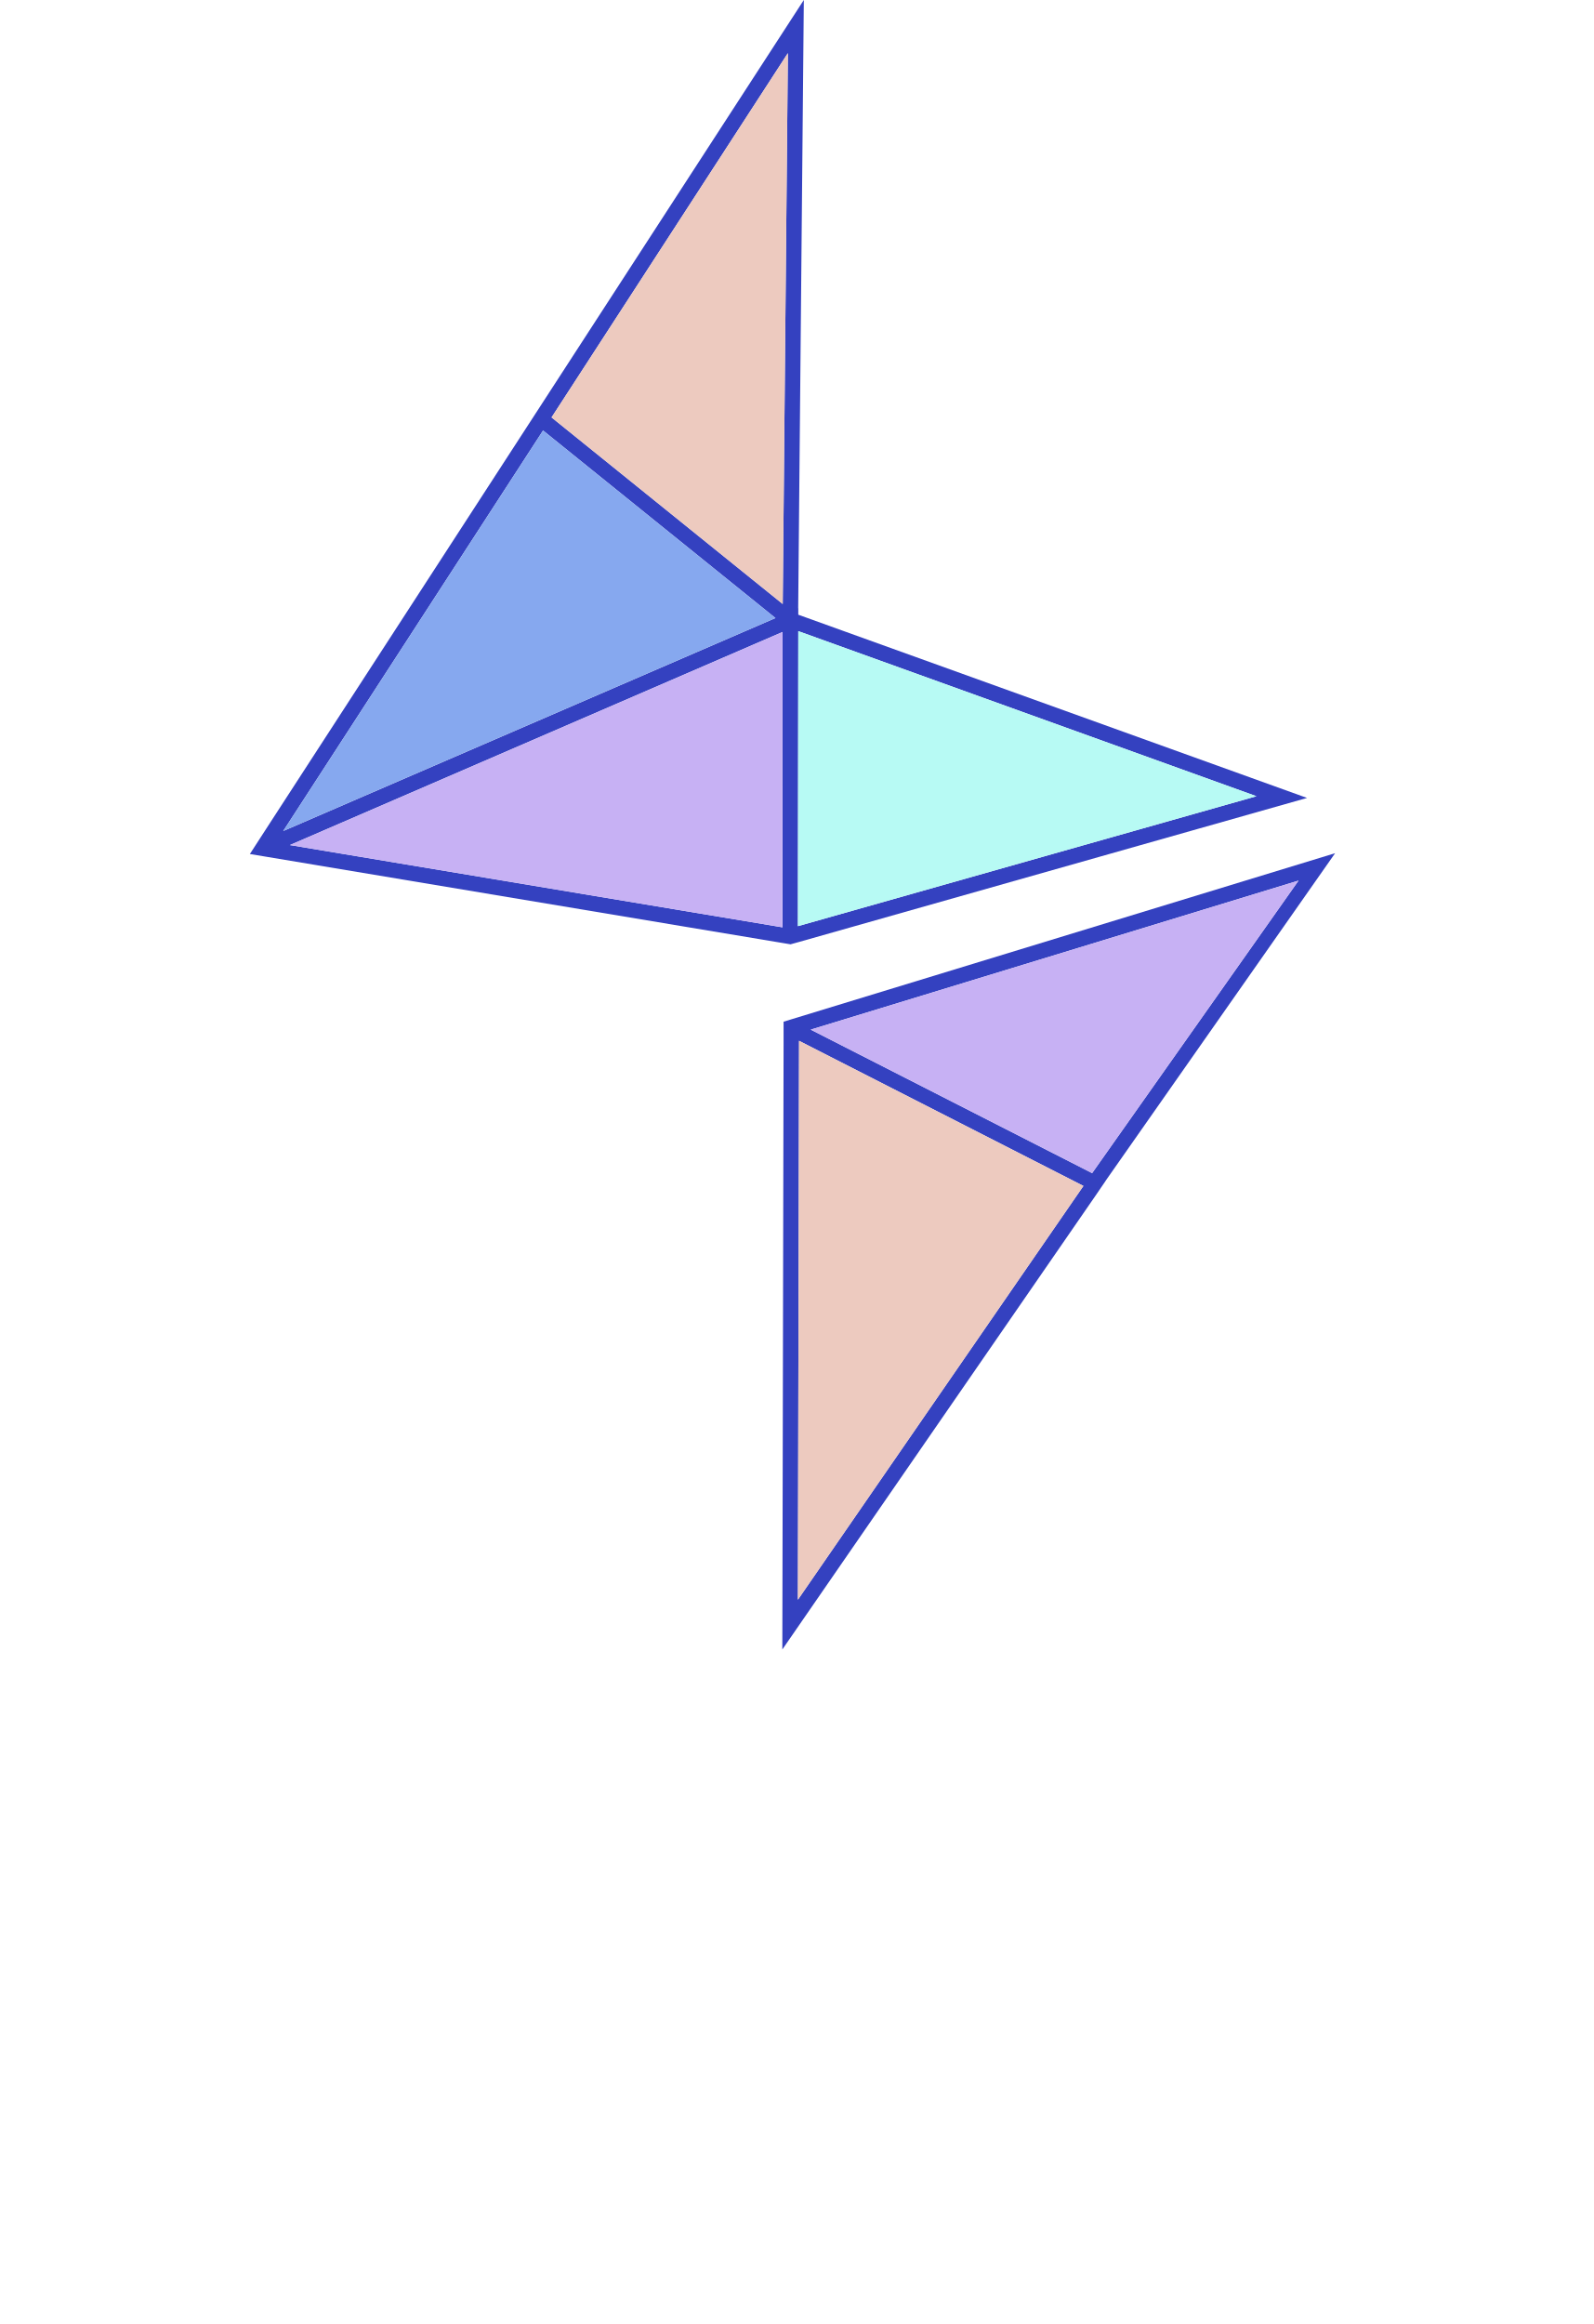
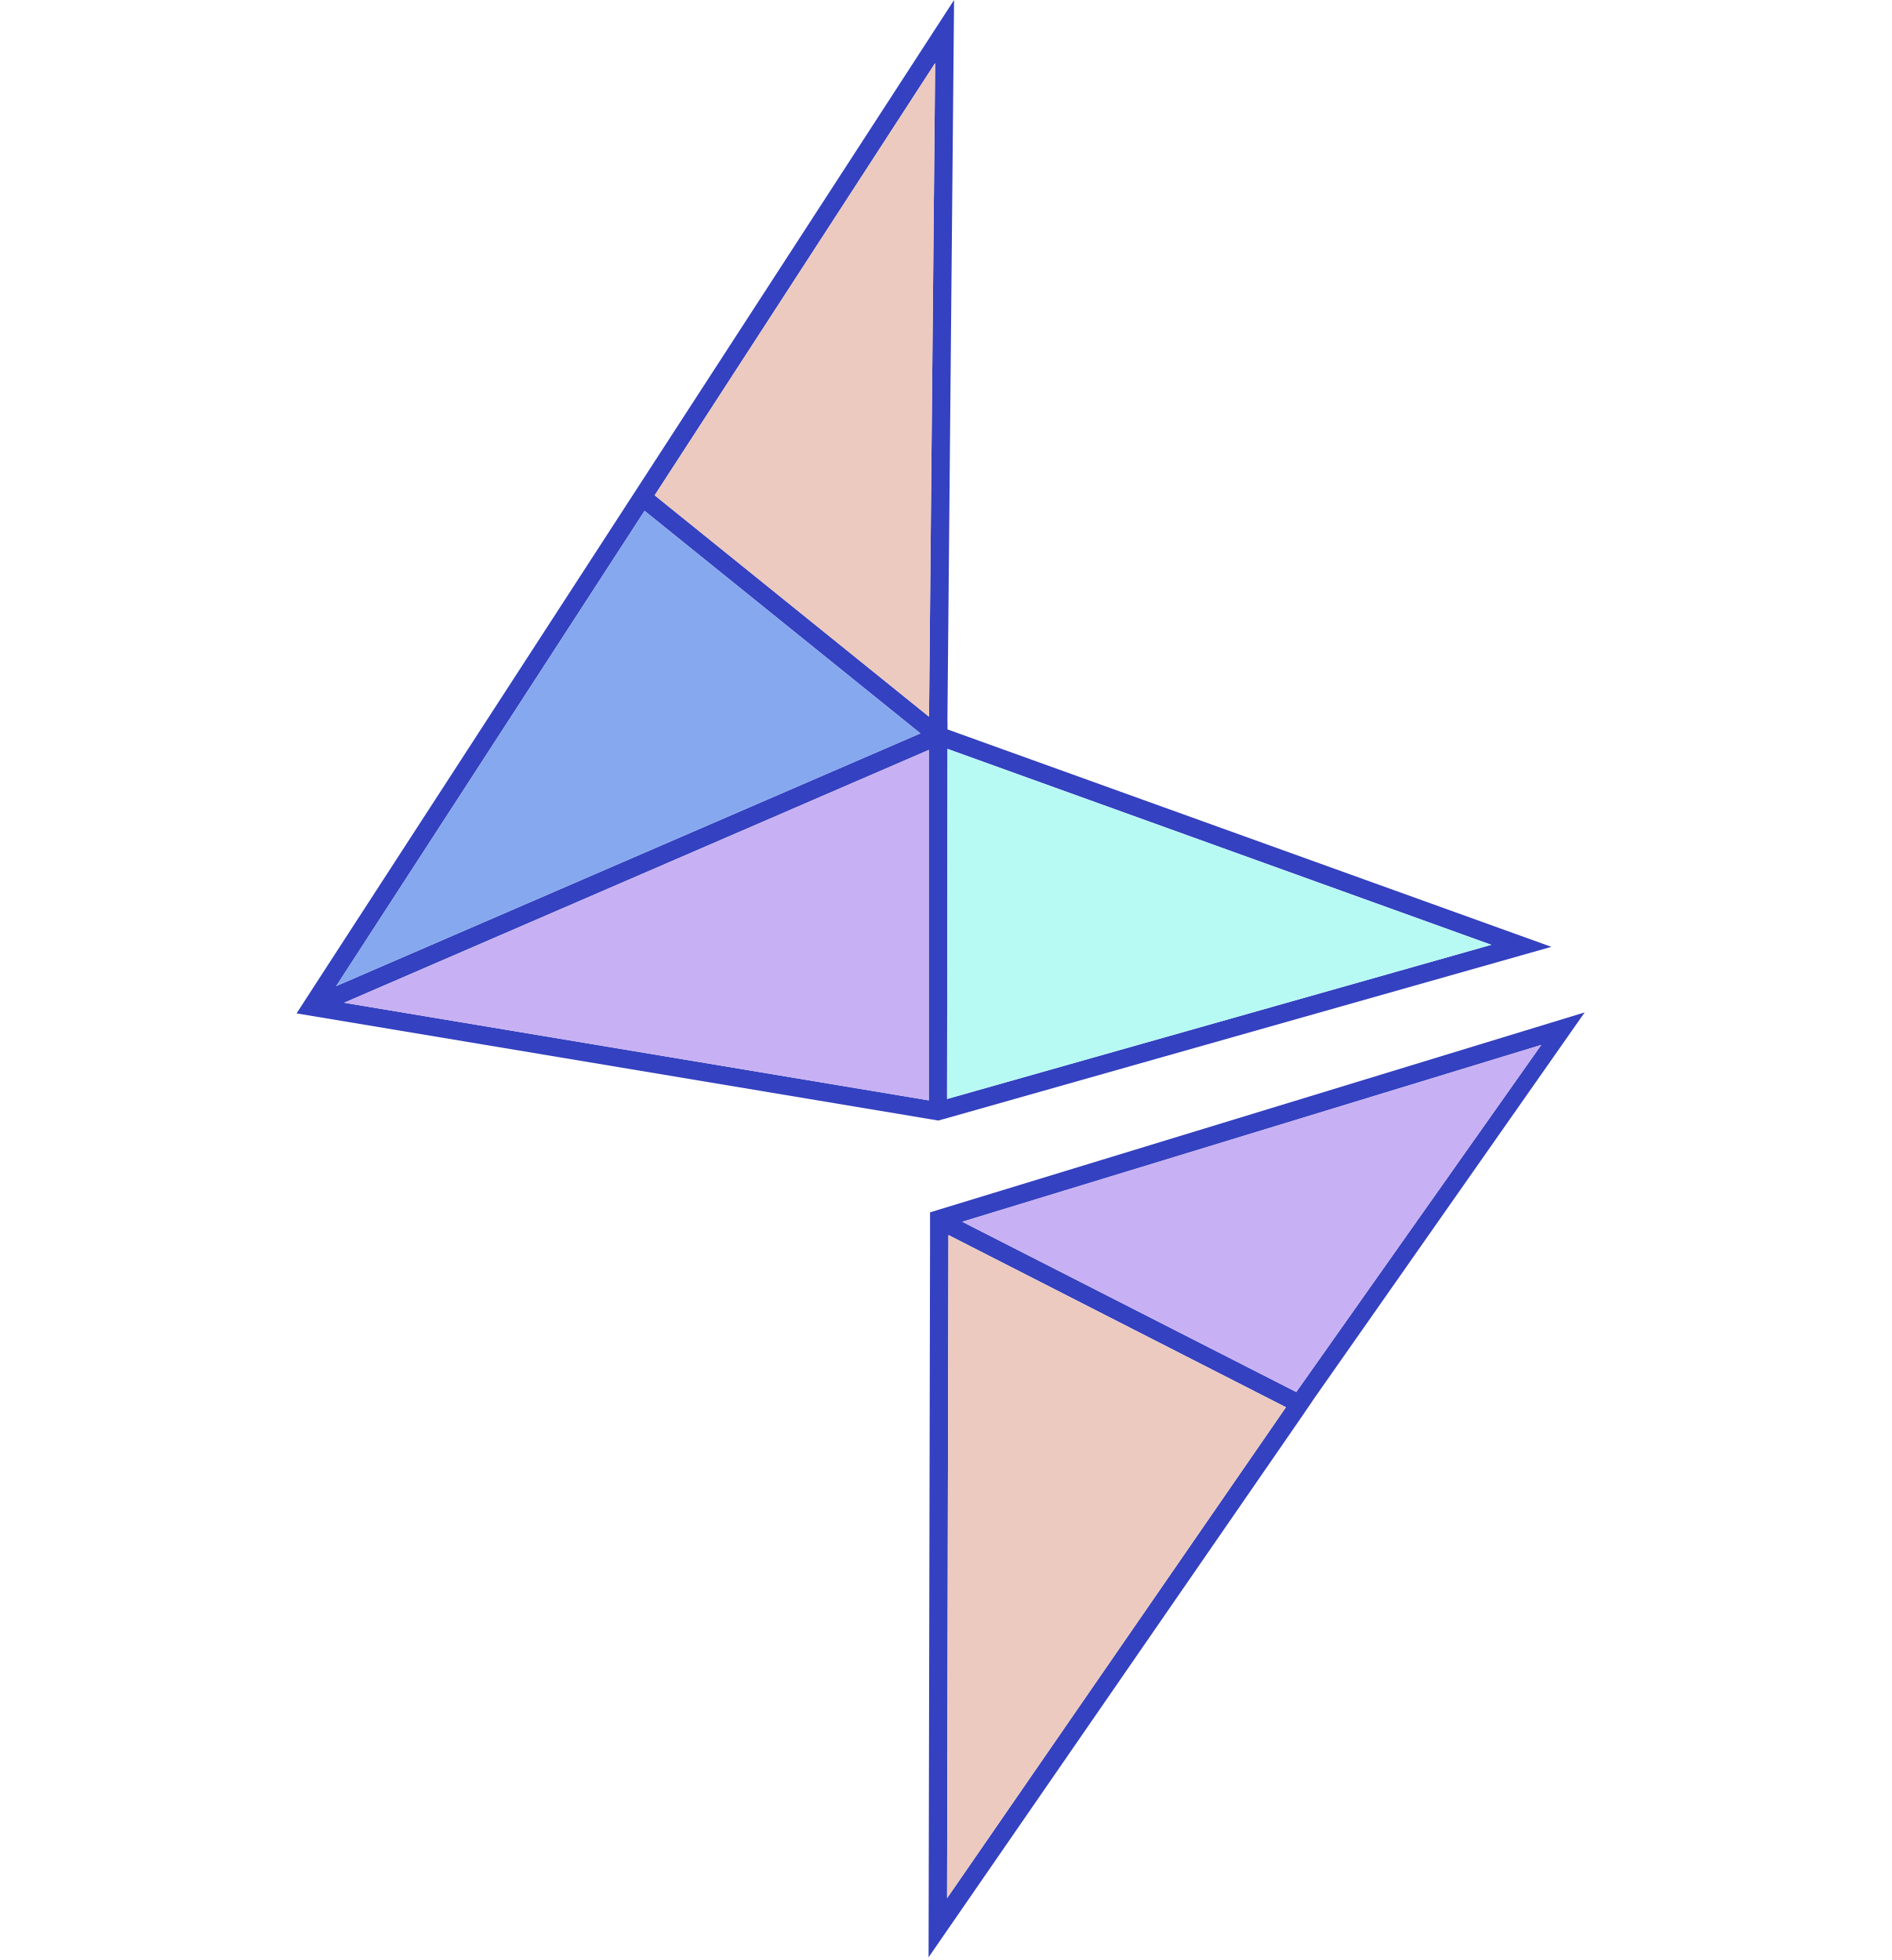
- <svg xmlns="http://www.w3.org/2000/svg" width="83" height="121" viewBox="0 0 83 121" fill="none">
+ <svg xmlns="http://www.w3.org/2000/svg" width="83" height="86" viewBox="0 0 83 86" fill="none">
  <path d="M41.57 32.005V31.671H41.565L41.858 0L13.858 43.157L13.012 44.465L13.734 44.585L40.744 49.096L41.167 49.166L41.65 49.032L68.063 41.545L41.57 32.005ZM28.279 22.414L40.381 32.179L14.749 43.267L28.279 22.414ZM40.744 48.281L15.097 43.998L40.749 32.905V48.281H40.744ZM40.759 31.448L28.721 21.733L41.028 2.766L40.759 31.448ZM41.55 48.221L41.57 32.86L65.427 41.456L41.55 48.221Z" fill="#3441C0" />
  <path d="M65.427 41.456L41.55 48.221L41.57 32.86L65.427 41.456Z" fill="#B7FAF4" />
  <path d="M40.749 32.905L40.744 48.281L15.097 43.998L40.749 32.905Z" fill="#C7B1F4" />
  <path d="M40.381 32.179L14.749 43.267L28.279 22.414L40.381 32.179Z" fill="#86A8EF" />
  <path d="M41.028 2.766L40.759 31.448L28.721 21.733L41.028 2.766Z" fill="#EDCABF" />
  <path d="M69.531 44.42L41.257 53.056L40.804 53.195V54.404L40.739 85.881L57.12 62.149L57.329 61.84L57.572 61.487H57.567L69.526 44.42H69.531ZM41.55 83.29L41.61 54.19L56.418 61.746L41.55 83.29ZM56.871 61.079L42.217 53.608L67.62 45.848L56.871 61.079Z" fill="#3441C0" />
  <path d="M56.418 61.746L41.55 83.29L41.61 54.19L56.418 61.746Z" fill="#EDCABF" />
  <path d="M67.62 45.848L56.871 61.079L42.217 53.608L67.62 45.848Z" fill="#C7B1F4" />
</svg>
